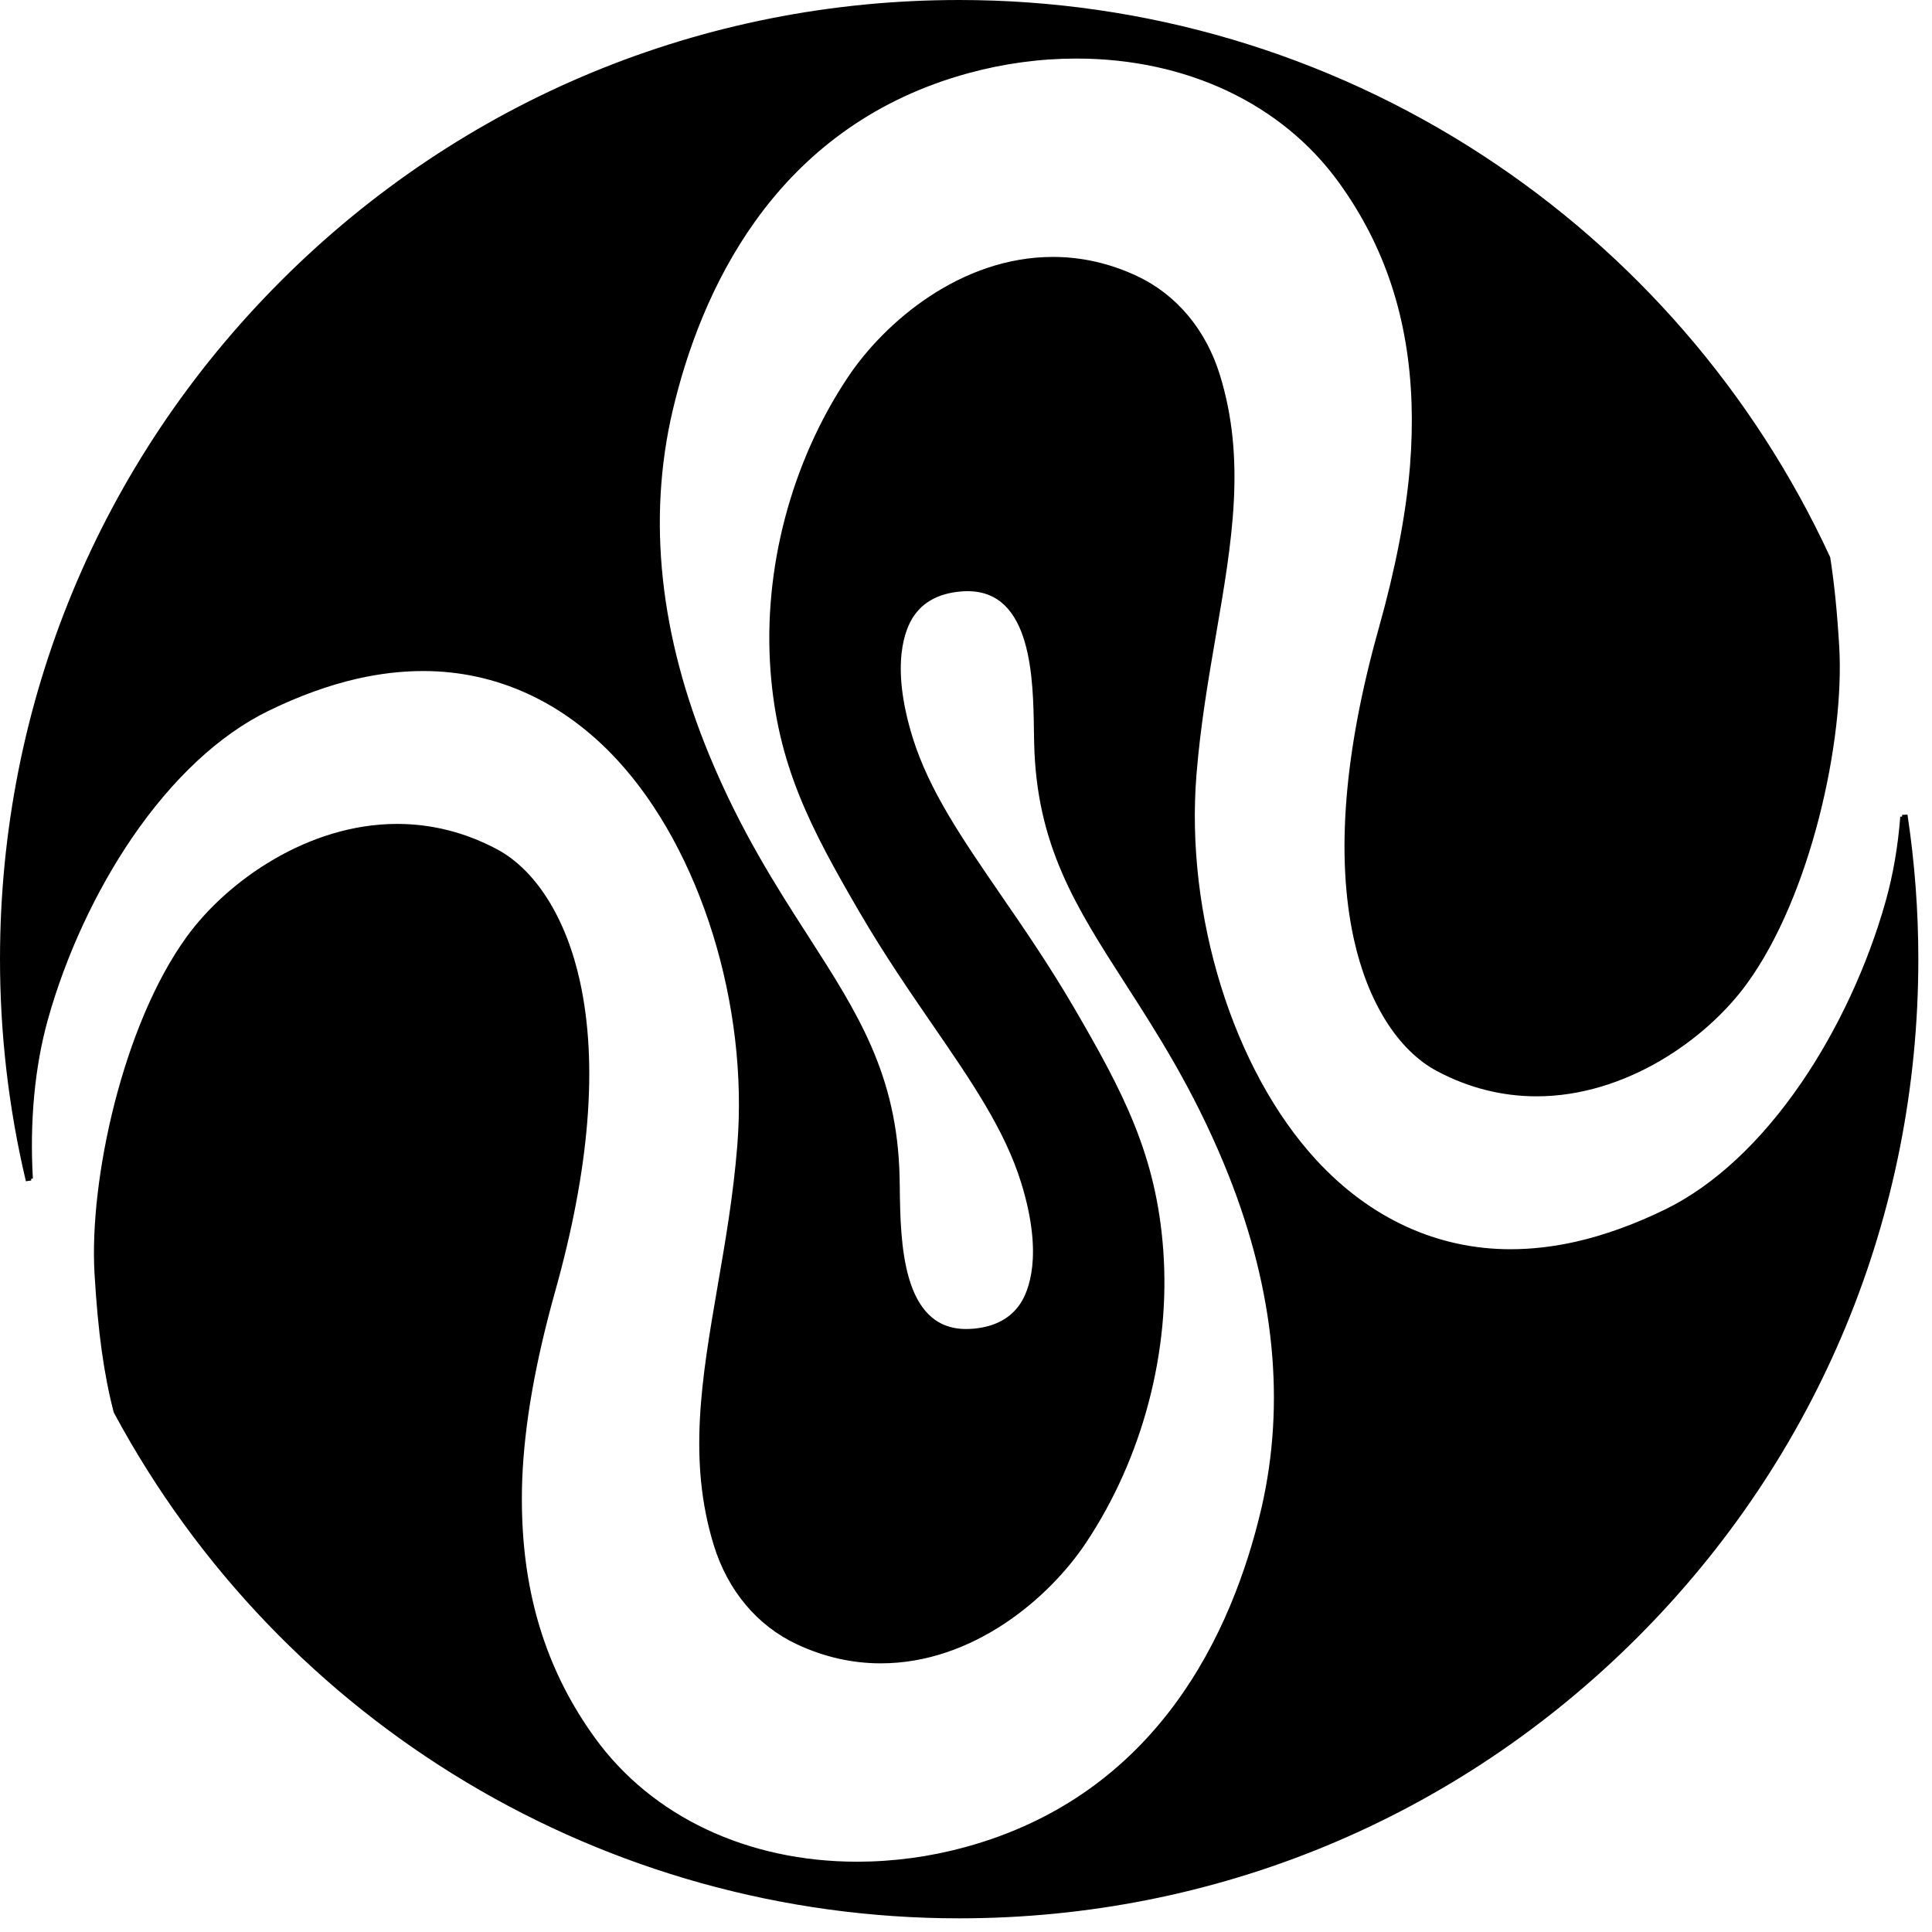
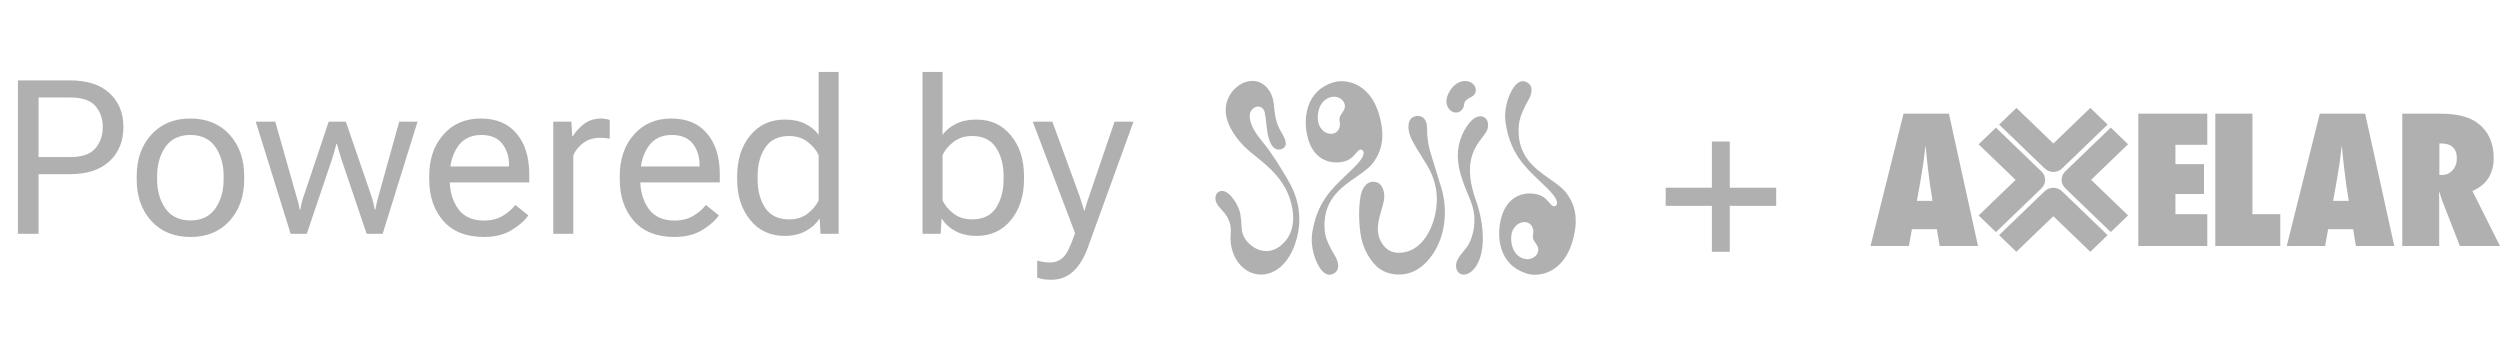
- <svg xmlns="http://www.w3.org/2000/svg" width="55" height="55" viewBox="0 0 55 55" fill="none">
-   <g clip-path="url(#clip0_63_2291)">
-     <path d="M54.307 23.226L54.302 23.191L54.151 23.197C54.151 23.197 54.148 23.242 54.147 23.247L54.097 23.249C54.031 24.097 53.892 24.901 53.685 25.641C53.176 27.462 52.323 29.301 51.284 30.82C50.135 32.502 48.797 33.748 47.414 34.425C46.551 34.847 45.696 35.157 44.873 35.346C44.234 35.491 43.604 35.563 43.002 35.563C40.916 35.563 39.004 34.685 37.473 33.024C35.106 30.457 33.735 26.043 34.062 22.04C34.176 20.64 34.4 19.337 34.616 18.077C35.076 15.404 35.472 13.095 34.73 10.681C34.333 9.388 33.493 8.385 32.364 7.856C31.595 7.496 30.792 7.314 29.976 7.314C27.354 7.314 25.19 9.16 24.135 10.742C22.524 13.157 21.721 16.198 21.934 19.083C22.133 21.784 23.069 23.565 24.473 25.975C25.178 27.183 25.912 28.25 26.561 29.193C27.657 30.788 28.604 32.165 29.072 33.675C29.719 35.769 29.269 36.776 29.045 37.113C28.769 37.528 28.326 37.767 27.726 37.824C27.65 37.831 27.574 37.834 27.501 37.834C25.671 37.834 25.636 35.336 25.615 33.841V33.807C25.614 33.709 25.611 33.615 25.61 33.526C25.548 30.6 24.424 28.851 23 26.636C22.107 25.247 21.094 23.673 20.205 21.529C18.783 18.104 18.426 14.8 19.144 11.71C19.17 11.599 19.197 11.489 19.225 11.378C20.098 7.938 22.255 3.533 27.572 2.082C28.579 1.807 29.613 1.667 30.645 1.667C33.772 1.667 36.494 2.953 38.115 5.196C39.427 7.01 40.103 9.067 40.184 11.482C40.203 12.057 40.188 12.659 40.139 13.272C40.024 14.653 39.732 16.168 39.246 17.901C38.263 21.405 38.025 24.374 38.539 26.723C38.933 28.526 39.795 29.898 40.903 30.489C41.8 30.968 42.757 31.21 43.746 31.21C46.271 31.21 48.571 29.599 49.731 28.003C51.555 25.494 52.516 21.068 52.359 18.406C52.301 17.43 52.218 16.603 52.103 15.871L52.1 15.86L52.098 15.855C49.94 11.188 46.517 7.232 42.199 4.415C37.77 1.528 32.619 0 27.305 0C20.012 0 13.155 2.84 7.997 7.997C2.841 13.155 0 20.012 0 27.305C0 29.425 0.245 31.54 0.729 33.592L0.737 33.628L0.889 33.606C0.889 33.606 0.887 33.562 0.886 33.559L0.936 33.551C0.842 31.926 0.99 30.36 1.363 29.025C1.872 27.205 2.725 25.365 3.764 23.845C4.913 22.164 6.251 20.917 7.634 20.241C8.49 19.822 9.341 19.512 10.161 19.323C10.805 19.176 11.441 19.103 12.048 19.103C14.134 19.103 16.047 19.98 17.577 21.64C19.944 24.207 21.315 28.622 20.988 32.626C20.875 34.027 20.651 35.329 20.433 36.588C19.973 39.262 19.577 41.571 20.319 43.985C20.715 45.278 21.556 46.281 22.685 46.809C23.454 47.17 24.257 47.352 25.073 47.352C27.695 47.352 29.859 45.505 30.914 43.923C32.525 41.508 33.328 38.467 33.115 35.581C32.916 32.881 31.98 31.1 30.576 28.689C29.873 27.485 29.138 26.415 28.489 25.472C27.393 23.877 26.446 22.5 25.979 20.988C25.331 18.894 25.781 17.887 26.004 17.552C26.28 17.137 26.723 16.898 27.323 16.841C27.399 16.833 27.476 16.83 27.548 16.83C29.378 16.83 29.413 19.327 29.434 20.818L29.435 20.86C29.436 20.957 29.439 21.049 29.44 21.138C29.502 24.064 30.626 25.812 32.05 28.027C32.944 29.417 33.956 30.992 34.845 33.135C36.222 36.451 36.6 39.656 35.97 42.662C35.953 42.745 35.934 42.828 35.916 42.911C35.081 46.5 32.939 51.092 27.477 52.584C26.47 52.859 25.436 52.998 24.404 52.999C21.277 52.999 18.555 51.712 16.934 49.47C15.622 47.656 14.946 45.599 14.865 43.183C14.853 42.833 14.854 42.47 14.867 42.107C14.931 40.535 15.238 38.787 15.804 36.764C16.787 33.26 17.026 30.292 16.511 27.942C16.117 26.139 15.255 24.767 14.148 24.176C13.25 23.698 12.294 23.455 11.305 23.455C8.78 23.455 6.479 25.067 5.319 26.662C3.495 29.172 2.534 33.598 2.691 36.26C2.788 37.913 2.957 39.129 3.238 40.207L3.242 40.216L3.244 40.22C8.015 49.095 17.236 54.611 27.305 54.611C34.599 54.611 41.456 51.771 46.614 46.614C51.771 41.456 54.611 34.599 54.611 27.305C54.611 25.942 54.509 24.57 54.307 23.226Z" fill="currentColor" data-darkreader-inline-fill="" style="--darkreader-inline-fill: currentColor;" />
-   </g>
-   <defs>
-     <clipPath id="clip0_63_2291">
-       <rect width="54.611" height="54.611" fill="currentColor" data-darkreader-inline-fill="" style="--darkreader-inline-fill: currentColor;" />
-     </clipPath>
-   </defs>
+ <svg xmlns="http://www.w3.org/2000/svg" width="139" height="19" viewBox="0 0 139 19" fill="none">
+   <path d="M0.996 13V4.469H3.885C4.842 4.469 5.576 4.705 6.088 5.178C6.604 5.65 6.861 6.279 6.861 7.064C6.861 7.85 6.604 8.482 6.088 8.963C5.576 9.443 4.842 9.684 3.885 9.684H2.145V13H0.996ZM2.145 8.734H3.885C4.561 8.734 5.033 8.572 5.303 8.248C5.576 7.924 5.713 7.529 5.713 7.064C5.713 6.6 5.576 6.209 5.303 5.893C5.033 5.576 4.561 5.418 3.885 5.418H2.145V8.734ZM7.6 9.977V9.789C7.6 8.848 7.871 8.08 8.414 7.486C8.957 6.889 9.682 6.59 10.588 6.59C11.494 6.59 12.219 6.889 12.762 7.486C13.305 8.08 13.576 8.848 13.576 9.789V9.977C13.576 10.918 13.305 11.688 12.762 12.285C12.219 12.879 11.494 13.176 10.588 13.176C9.682 13.176 8.957 12.879 8.414 12.285C7.871 11.688 7.6 10.918 7.6 9.977ZM8.736 9.789V9.977C8.736 10.613 8.891 11.152 9.199 11.594C9.512 12.035 9.975 12.256 10.588 12.256C11.201 12.256 11.662 12.035 11.971 11.594C12.279 11.152 12.434 10.613 12.434 9.977V9.789C12.434 9.148 12.279 8.607 11.971 8.166C11.662 7.725 11.201 7.504 10.588 7.504C9.975 7.504 9.512 7.725 9.199 8.166C8.891 8.607 8.736 9.148 8.736 9.789ZM14.221 6.766H15.305L16.459 10.832C16.506 10.988 16.545 11.125 16.576 11.242C16.607 11.359 16.637 11.496 16.664 11.652H16.699C16.727 11.496 16.754 11.359 16.781 11.242C16.812 11.125 16.855 10.988 16.91 10.832L18.275 6.766H19.23L20.625 10.832C20.68 10.988 20.721 11.125 20.748 11.242C20.779 11.359 20.809 11.496 20.836 11.652H20.871C20.898 11.496 20.926 11.359 20.953 11.242C20.984 11.125 21.021 10.988 21.064 10.832L22.195 6.766H23.215L21.275 13H20.385L19.014 8.945C18.963 8.789 18.914 8.633 18.867 8.477C18.82 8.32 18.777 8.164 18.738 8.008H18.703C18.664 8.164 18.621 8.32 18.574 8.477C18.527 8.633 18.479 8.789 18.428 8.945L17.057 13H16.16L14.221 6.766ZM23.865 9.977V9.789C23.865 8.848 24.127 8.08 24.65 7.486C25.174 6.889 25.867 6.59 26.73 6.59C27.594 6.59 28.258 6.869 28.723 7.428C29.191 7.982 29.426 8.734 29.426 9.684V10.141H24.551V9.256H28.301V9.168C28.301 8.699 28.174 8.305 27.92 7.984C27.666 7.664 27.279 7.504 26.76 7.504C26.178 7.504 25.738 7.725 25.441 8.166C25.148 8.607 25.002 9.148 25.002 9.789V9.977C25.002 10.617 25.156 11.158 25.465 11.6C25.777 12.041 26.26 12.262 26.912 12.262C27.314 12.262 27.66 12.176 27.949 12.004C28.238 11.832 28.473 11.629 28.652 11.395L29.373 11.975C29.174 12.268 28.863 12.541 28.441 12.795C28.023 13.049 27.514 13.176 26.912 13.176C25.928 13.176 25.174 12.879 24.65 12.285C24.127 11.688 23.865 10.918 23.865 9.977ZM30.762 13V6.766H31.77L31.816 7.568H31.852C32.012 7.307 32.223 7.078 32.484 6.883C32.75 6.688 33.065 6.59 33.428 6.59C33.514 6.59 33.603 6.6 33.697 6.619C33.795 6.639 33.863 6.656 33.902 6.672V7.709C33.824 7.693 33.74 7.682 33.65 7.674C33.565 7.666 33.469 7.662 33.363 7.662C33 7.662 32.691 7.756 32.438 7.943C32.184 8.131 31.996 8.361 31.875 8.635V13H30.762ZM34.459 9.977V9.789C34.459 8.848 34.721 8.08 35.244 7.486C35.768 6.889 36.461 6.59 37.324 6.59C38.188 6.59 38.852 6.869 39.316 7.428C39.785 7.982 40.02 8.734 40.02 9.684V10.141H35.145V9.256H38.895V9.168C38.895 8.699 38.768 8.305 38.514 7.984C38.26 7.664 37.873 7.504 37.353 7.504C36.772 7.504 36.332 7.725 36.035 8.166C35.742 8.607 35.596 9.148 35.596 9.789V9.977C35.596 10.617 35.75 11.158 36.059 11.6C36.371 12.041 36.853 12.262 37.506 12.262C37.908 12.262 38.254 12.176 38.543 12.004C38.832 11.832 39.066 11.629 39.246 11.395L39.967 11.975C39.768 12.268 39.457 12.541 39.035 12.795C38.617 13.049 38.107 13.176 37.506 13.176C36.522 13.176 35.768 12.879 35.244 12.285C34.721 11.688 34.459 10.918 34.459 9.977ZM40.986 9.977V9.789C40.986 8.879 41.227 8.129 41.707 7.539C42.188 6.945 42.83 6.648 43.635 6.648C44.076 6.648 44.453 6.727 44.766 6.883C45.082 7.035 45.332 7.24 45.516 7.498V4H46.629V13H45.621L45.574 12.185H45.539C45.379 12.443 45.131 12.664 44.795 12.848C44.463 13.027 44.076 13.117 43.635 13.117C42.83 13.117 42.188 12.82 41.707 12.227C41.227 11.633 40.986 10.883 40.986 9.977ZM42.123 9.977C42.123 10.602 42.264 11.129 42.545 11.559C42.83 11.984 43.273 12.197 43.875 12.197C44.281 12.197 44.625 12.09 44.906 11.875C45.188 11.656 45.391 11.41 45.516 11.137V8.629C45.391 8.352 45.188 8.105 44.906 7.891C44.625 7.672 44.281 7.562 43.875 7.562C43.273 7.562 42.83 7.777 42.545 8.207C42.264 8.633 42.123 9.16 42.123 9.789V9.977ZM51.293 13V4H52.406V7.498C52.594 7.24 52.844 7.035 53.156 6.883C53.469 6.727 53.848 6.648 54.293 6.648C55.094 6.648 55.734 6.945 56.215 7.539C56.695 8.129 56.935 8.879 56.935 9.789V9.977C56.935 10.883 56.695 11.633 56.215 12.227C55.734 12.82 55.094 13.117 54.293 13.117C53.848 13.117 53.457 13.027 53.121 12.848C52.789 12.664 52.543 12.443 52.383 12.185H52.348L52.301 13H51.293ZM52.406 11.137C52.531 11.41 52.734 11.656 53.016 11.875C53.301 12.09 53.645 12.197 54.047 12.197C54.652 12.197 55.096 11.984 55.377 11.559C55.658 11.129 55.799 10.602 55.799 9.977V9.789C55.799 9.16 55.658 8.633 55.377 8.207C55.096 7.777 54.652 7.562 54.047 7.562C53.645 7.562 53.301 7.672 53.016 7.891C52.734 8.105 52.531 8.352 52.406 8.629V11.137ZM57.668 15.438V14.488C57.773 14.52 57.889 14.545 58.014 14.565C58.143 14.584 58.268 14.594 58.389 14.594C58.67 14.594 58.91 14.5 59.109 14.312C59.309 14.129 59.529 13.68 59.772 12.965V12.959L57.422 6.766H58.512L60.006 10.85C60.06 11.006 60.109 11.156 60.152 11.301C60.199 11.441 60.238 11.576 60.27 11.705H60.305C60.336 11.576 60.375 11.441 60.422 11.301C60.473 11.156 60.523 11.006 60.574 10.85L61.969 6.766H63.023L60.463 13.82C60.26 14.367 59.992 14.793 59.66 15.098C59.332 15.402 58.928 15.555 58.447 15.555C58.287 15.555 58.145 15.545 58.02 15.525C57.898 15.506 57.781 15.477 57.668 15.438Z" fill="#8F8F8F" fill-opacity="0.7" />
+   <path d="M114.649 9.368L117.186 6.926L116.223 6L114.168 7.979L112.113 6L111.151 6.926L113.687 9.368C113.82 9.496 113.994 9.56 114.168 9.56C114.342 9.56 114.517 9.496 114.649 9.368ZM118.321 11.977L116.266 9.998L118.321 8.02L117.359 7.093L114.823 9.535C114.557 9.791 114.557 10.206 114.823 10.461L117.359 12.903L118.321 11.977ZM114.165 12.021L116.22 14L117.182 13.074L114.646 10.632C114.38 10.376 113.949 10.376 113.684 10.632L111.148 13.074L112.11 14L114.165 12.021ZM113.511 10.465C113.638 10.342 113.71 10.175 113.71 10.002C113.71 9.828 113.638 9.661 113.511 9.539L110.974 7.097L110.012 8.023L112.067 10.002L110.012 11.98L110.974 12.907L113.511 10.465ZM109.978 13.679H107.845L107.692 12.745H106.301L106.133 13.679H104L105.836 6.321H108.36L109.978 13.679ZM107.449 11.168L107.316 10.31C107.312 10.307 107.306 10.264 107.296 10.181C107.289 10.111 107.255 9.835 107.192 9.352C107.185 9.298 107.177 9.224 107.167 9.13C107.157 9.037 107.144 8.918 107.128 8.775L107.063 8.08C107.057 8.147 107.048 8.221 107.036 8.304C107.024 8.386 107.012 8.477 106.999 8.575C106.976 8.772 106.959 8.909 106.949 8.985C106.939 9.061 106.933 9.107 106.93 9.123L106.786 10.014L106.578 11.168H107.449ZM122.725 13.679V11.911H120.954V10.786H122.542V9.124H120.954V8.051H122.725V6.321H118.89V13.679L122.725 13.679ZM126.784 11.911H125.235V6.321H123.171V13.679H126.784V11.911ZM133.121 13.679H130.988L130.835 12.745H129.444L129.276 13.679H127.143L128.979 6.321H131.503L133.121 13.679ZM130.592 11.168L130.458 10.31C130.455 10.307 130.449 10.264 130.439 10.181C130.432 10.111 130.397 9.835 130.335 9.352C130.328 9.298 130.32 9.224 130.31 9.131C130.3 9.037 130.287 8.918 130.271 8.775L130.206 8.08C130.199 8.147 130.19 8.221 130.179 8.304C130.167 8.386 130.155 8.477 130.142 8.576C130.119 8.772 130.102 8.909 130.092 8.985C130.082 9.061 130.076 9.107 130.073 9.123L129.929 10.014L129.721 11.168H130.592ZM139 13.679H136.768L135.749 11.058C135.739 11.014 135.721 10.955 135.697 10.882C135.672 10.809 135.642 10.721 135.605 10.62L135.62 11.106V13.679H133.566V6.321H135.68C136.61 6.321 137.306 6.498 137.768 6.851C138.355 7.302 138.649 7.943 138.649 8.775C138.649 9.665 138.254 10.28 137.466 10.62L139 13.679ZM136.6 8.799C136.6 8.25 136.301 7.975 135.704 7.975H135.63V9.728H135.769C136.006 9.728 136.204 9.641 136.363 9.466C136.521 9.292 136.6 9.069 136.6 8.799Z" fill="#8F8F8F" fill-opacity="0.7" />
+   <path d="M70.111 15.266C69.839 15.266 69.57 15.189 69.332 15.045C69.088 14.896 68.875 14.673 68.718 14.401C68.483 13.996 68.377 13.477 68.428 12.98C68.482 12.447 68.251 12.06 68.109 11.877C68.053 11.806 67.991 11.738 67.931 11.673C67.819 11.55 67.704 11.424 67.633 11.277C67.579 11.164 67.563 11.032 67.588 10.914C67.614 10.787 67.686 10.692 67.789 10.646C67.835 10.626 67.884 10.615 67.936 10.615C68.138 10.615 68.341 10.773 68.464 10.921C68.729 11.241 68.896 11.571 68.962 11.902C69 12.096 69.01 12.271 69.019 12.439C69.041 12.842 69.06 13.19 69.483 13.576C69.749 13.819 70.086 13.959 70.407 13.959C70.791 13.959 71.146 13.774 71.46 13.409C71.728 13.098 71.876 12.704 71.899 12.238C71.918 11.844 71.845 11.403 71.688 10.962C71.44 10.263 70.957 9.633 70.17 8.98C70.074 8.899 69.974 8.819 69.877 8.741C69.572 8.496 69.256 8.243 68.998 7.948C68.612 7.507 68.354 7.073 68.232 6.66C68.128 6.308 68.122 5.971 68.215 5.658C68.384 5.083 68.863 4.688 69.237 4.565C69.372 4.52 69.506 4.498 69.635 4.498C69.913 4.498 70.161 4.599 70.371 4.8C70.616 5.035 70.775 5.369 70.817 5.743C70.822 5.788 70.826 5.833 70.831 5.878C70.88 6.33 70.926 6.757 71.144 7.175C71.165 7.215 71.192 7.262 71.224 7.316C71.354 7.537 71.55 7.872 71.471 8.093C71.442 8.175 71.379 8.236 71.278 8.278C71.219 8.303 71.159 8.316 71.101 8.316C70.922 8.316 70.76 8.192 70.655 7.976C70.483 7.622 70.447 7.261 70.408 6.879C70.389 6.684 70.368 6.483 70.328 6.285C70.283 6.06 70.144 5.925 69.956 5.925C69.839 5.925 69.721 5.978 69.63 6.071C69.521 6.182 69.469 6.333 69.482 6.496C69.525 7.006 69.84 7.452 70.173 7.857C70.747 8.554 71.151 9.235 71.58 9.956L71.599 9.988C71.87 10.444 72.051 10.889 72.151 11.347C72.309 12.068 72.262 12.807 72.013 13.543C71.824 14.099 71.537 14.551 71.182 14.851C70.86 15.122 70.489 15.266 70.111 15.266Z" fill="#8F8F8F" fill-opacity="0.7" />
+   <path d="M80.955 6.259C80.842 6.259 80.731 6.215 80.635 6.134C80.499 6.018 80.419 5.83 80.421 5.631C80.423 5.462 80.479 5.281 80.588 5.092C80.723 4.859 80.899 4.686 81.097 4.59C81.211 4.535 81.337 4.506 81.463 4.506C81.588 4.506 81.703 4.535 81.799 4.591C82.016 4.716 82.114 4.981 82.019 5.181C81.958 5.311 81.854 5.366 81.743 5.423C81.678 5.458 81.61 5.493 81.548 5.546C81.431 5.644 81.422 5.703 81.408 5.794C81.404 5.824 81.398 5.859 81.388 5.901C81.335 6.115 81.161 6.259 80.955 6.259Z" fill="#8F8F8F" fill-opacity="0.7" />
+   <path d="M81.387 15.27C81.331 15.27 81.276 15.259 81.225 15.239C81.1 15.189 81.011 15.079 80.974 14.93C80.94 14.791 80.953 14.635 81.011 14.5C81.094 14.309 81.231 14.143 81.362 13.982C81.49 13.826 81.622 13.666 81.709 13.48C82.052 12.745 82.07 11.918 81.76 11.151C81.724 11.063 81.687 10.974 81.651 10.885C81.359 10.176 81.056 9.443 81.055 8.668C81.053 8.008 81.272 7.377 81.686 6.844C81.829 6.661 82.068 6.465 82.311 6.465C82.367 6.465 82.422 6.476 82.473 6.497C82.74 6.607 82.797 6.968 82.682 7.237C82.629 7.361 82.531 7.49 82.417 7.638C81.974 8.219 81.303 9.096 82.097 11.246C82.198 11.517 82.381 12.168 82.432 12.885C82.493 13.74 82.347 14.433 82.01 14.888C81.879 15.065 81.637 15.27 81.387 15.27Z" fill="#8F8F8F" fill-opacity="0.7" />
+   <path d="M73.921 15.277C73.775 15.277 73.553 15.194 73.324 14.799C73.013 14.262 72.869 13.541 72.958 12.961C73.077 12.193 73.306 11.577 73.68 11.021C74.013 10.525 74.419 10.139 74.85 9.73C75.019 9.57 75.193 9.404 75.367 9.228C75.479 9.114 75.844 8.723 75.82 8.482C75.814 8.424 75.787 8.379 75.74 8.346C75.712 8.327 75.683 8.317 75.653 8.317C75.565 8.317 75.489 8.405 75.394 8.516C75.299 8.627 75.18 8.766 75.011 8.866C74.833 8.97 74.569 9.033 74.303 9.033C74.069 9.033 73.721 8.984 73.397 8.75C73.074 8.517 72.844 8.153 72.714 7.667C72.552 7.067 72.563 6.423 72.743 5.9C72.85 5.588 73.015 5.32 73.234 5.102C73.48 4.859 73.794 4.679 74.168 4.568C74.292 4.532 74.437 4.512 74.587 4.512C74.832 4.512 75.312 4.567 75.778 4.931C76.233 5.286 76.553 5.835 76.73 6.564C76.805 6.874 76.879 7.247 76.855 7.668C76.824 8.198 76.64 8.677 76.309 9.093C76.093 9.364 75.759 9.594 75.406 9.838C74.976 10.135 74.489 10.472 74.142 10.939C73.743 11.476 73.585 12.107 73.659 12.87C73.705 13.346 74.025 13.886 74.197 14.176C74.234 14.238 74.263 14.288 74.278 14.319C74.314 14.388 74.396 14.57 74.401 14.762C74.406 14.982 74.308 15.141 74.108 15.233C74.046 15.262 73.982 15.277 73.921 15.277ZM74.174 5.378C73.941 5.378 73.705 5.492 73.542 5.683C73.391 5.86 73.298 6.105 73.273 6.39C73.254 6.621 73.283 6.824 73.36 6.992C73.453 7.195 73.626 7.352 73.821 7.411C73.886 7.431 73.95 7.441 74.011 7.441C74.152 7.441 74.279 7.386 74.369 7.285C74.479 7.16 74.525 6.975 74.49 6.791C74.463 6.645 74.468 6.561 74.508 6.467C74.524 6.431 74.545 6.392 74.574 6.347C74.59 6.322 74.608 6.297 74.625 6.272C74.7 6.163 74.779 6.05 74.779 5.905C74.779 5.652 74.545 5.418 74.258 5.383C74.23 5.38 74.202 5.378 74.174 5.378Z" fill="#8F8F8F" fill-opacity="0.7" />
+   <path d="M85.339 15.277C85.189 15.277 85.045 15.258 84.921 15.221C84.547 15.11 84.233 14.93 83.987 14.687C83.768 14.469 83.602 14.201 83.495 13.889C83.315 13.366 83.305 12.722 83.466 12.122C83.597 11.636 83.827 11.272 84.149 11.039C84.474 10.805 84.822 10.756 85.056 10.756C85.322 10.756 85.586 10.819 85.763 10.923C85.933 11.024 86.052 11.162 86.147 11.273C86.242 11.384 86.318 11.472 86.406 11.472C86.435 11.472 86.465 11.462 86.493 11.443C86.54 11.41 86.567 11.365 86.573 11.307C86.597 11.066 86.232 10.675 86.119 10.561C85.946 10.385 85.771 10.219 85.602 10.059C85.172 9.65 84.765 9.264 84.432 8.768C84.059 8.212 83.829 7.596 83.711 6.828C83.622 6.248 83.765 5.527 84.077 4.99C84.306 4.595 84.528 4.512 84.674 4.512C84.735 4.512 84.798 4.527 84.86 4.556C85.061 4.648 85.159 4.806 85.153 5.027C85.149 5.219 85.066 5.401 85.031 5.47C85.018 5.496 84.997 5.534 84.97 5.582C84.817 5.856 84.499 6.425 84.452 6.919C84.378 7.684 84.533 8.316 84.925 8.853C85.268 9.321 85.749 9.658 86.173 9.955C86.519 10.198 86.847 10.427 87.061 10.696C87.392 11.111 87.576 11.591 87.607 12.12C87.631 12.542 87.558 12.915 87.482 13.225C87.305 13.954 86.985 14.503 86.53 14.858C86.064 15.222 85.584 15.277 85.339 15.277ZM84.764 12.348C84.703 12.348 84.639 12.358 84.574 12.378C84.379 12.437 84.206 12.594 84.113 12.797C84.036 12.965 84.007 13.168 84.026 13.399C84.051 13.684 84.144 13.929 84.295 14.106C84.458 14.297 84.694 14.411 84.927 14.411C84.955 14.411 84.983 14.409 85.011 14.406C85.298 14.371 85.531 14.137 85.531 13.884C85.531 13.739 85.453 13.626 85.378 13.517C85.361 13.492 85.344 13.467 85.327 13.442C85.298 13.397 85.277 13.358 85.261 13.322C85.221 13.228 85.216 13.143 85.243 12.998C85.278 12.814 85.232 12.629 85.122 12.504C85.032 12.403 84.905 12.348 84.764 12.348Z" fill="#8F8F8F" fill-opacity="0.7" />
+   <path d="M77.775 15.266C77.277 15.266 76.812 15.085 76.499 14.77C76.046 14.312 75.733 13.658 75.641 12.975C75.54 12.222 75.542 11.548 75.647 10.915C75.68 10.712 75.755 10.521 75.858 10.378C75.981 10.208 76.132 10.116 76.308 10.104C76.324 10.103 76.341 10.103 76.356 10.103C76.523 10.103 76.661 10.163 76.765 10.282C76.964 10.51 76.996 10.9 76.942 11.166C76.906 11.341 76.854 11.522 76.803 11.697C76.677 12.135 76.546 12.588 76.639 13.043C76.703 13.36 76.9 13.681 77.141 13.862C77.294 13.975 77.51 14.049 77.707 14.055C77.725 14.056 77.743 14.056 77.76 14.056C78.055 14.056 78.33 13.985 78.58 13.844C78.803 13.719 79.007 13.538 79.185 13.306C79.588 12.782 79.753 12.152 79.816 11.824C79.96 11.067 79.893 10.392 79.606 9.7C79.47 9.374 79.229 8.992 78.997 8.622C78.819 8.341 78.652 8.075 78.534 7.842C78.385 7.545 78.29 7.28 78.314 6.946C78.323 6.829 78.385 6.447 78.839 6.447C78.846 6.447 78.853 6.447 78.86 6.447C79.011 6.451 79.136 6.519 79.221 6.644C79.303 6.766 79.346 6.935 79.344 7.132C79.342 7.378 79.363 7.669 79.398 7.891C79.455 8.243 79.551 8.546 79.652 8.865C79.686 8.974 79.722 9.086 79.757 9.203C79.835 9.469 79.919 9.738 80 9.998C80.046 10.147 80.092 10.296 80.138 10.445C80.39 11.268 80.403 12.206 80.175 13.018C79.915 13.941 79.352 14.703 78.668 15.055C78.4 15.193 78.091 15.266 77.775 15.266Z" fill="#8F8F8F" fill-opacity="0.7" />
+   <path d="M96.176 7.868V10.436H98.756V11.444H96.176V14H95.18V11.444H92.612V10.436H95.18V7.868H96.176Z" fill="#8F8F8F" fill-opacity="0.7" />
</svg>
